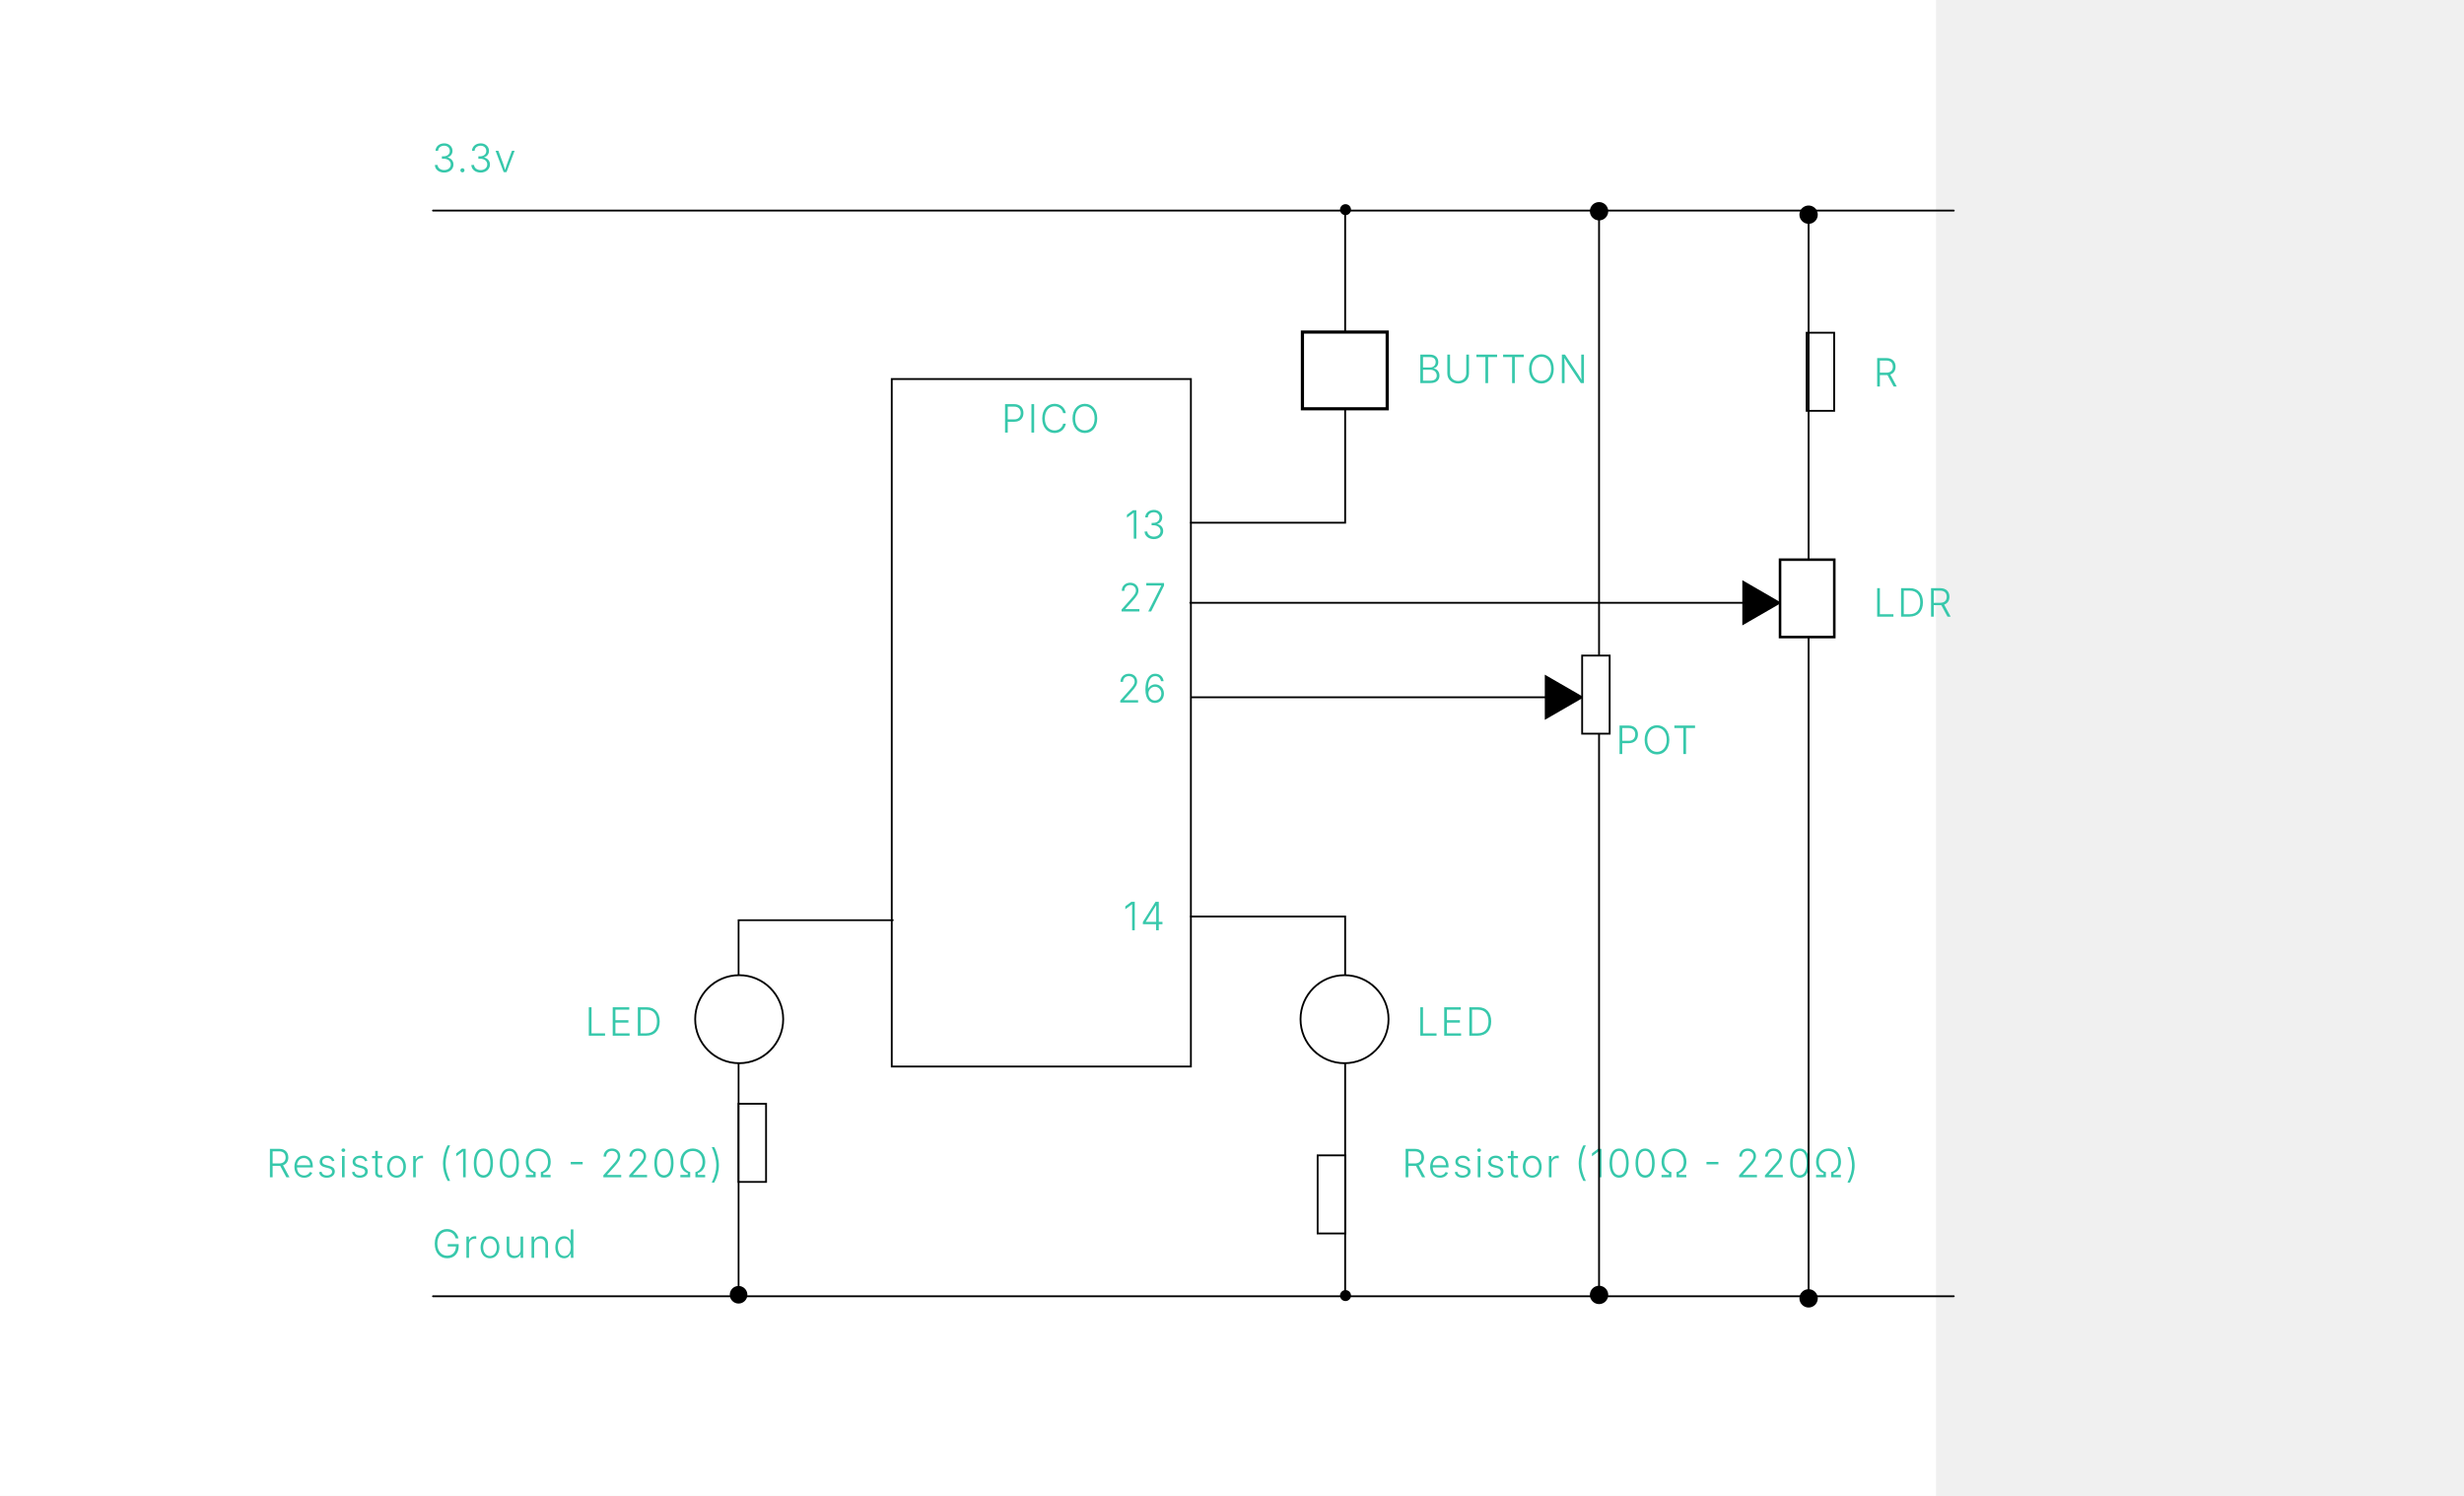
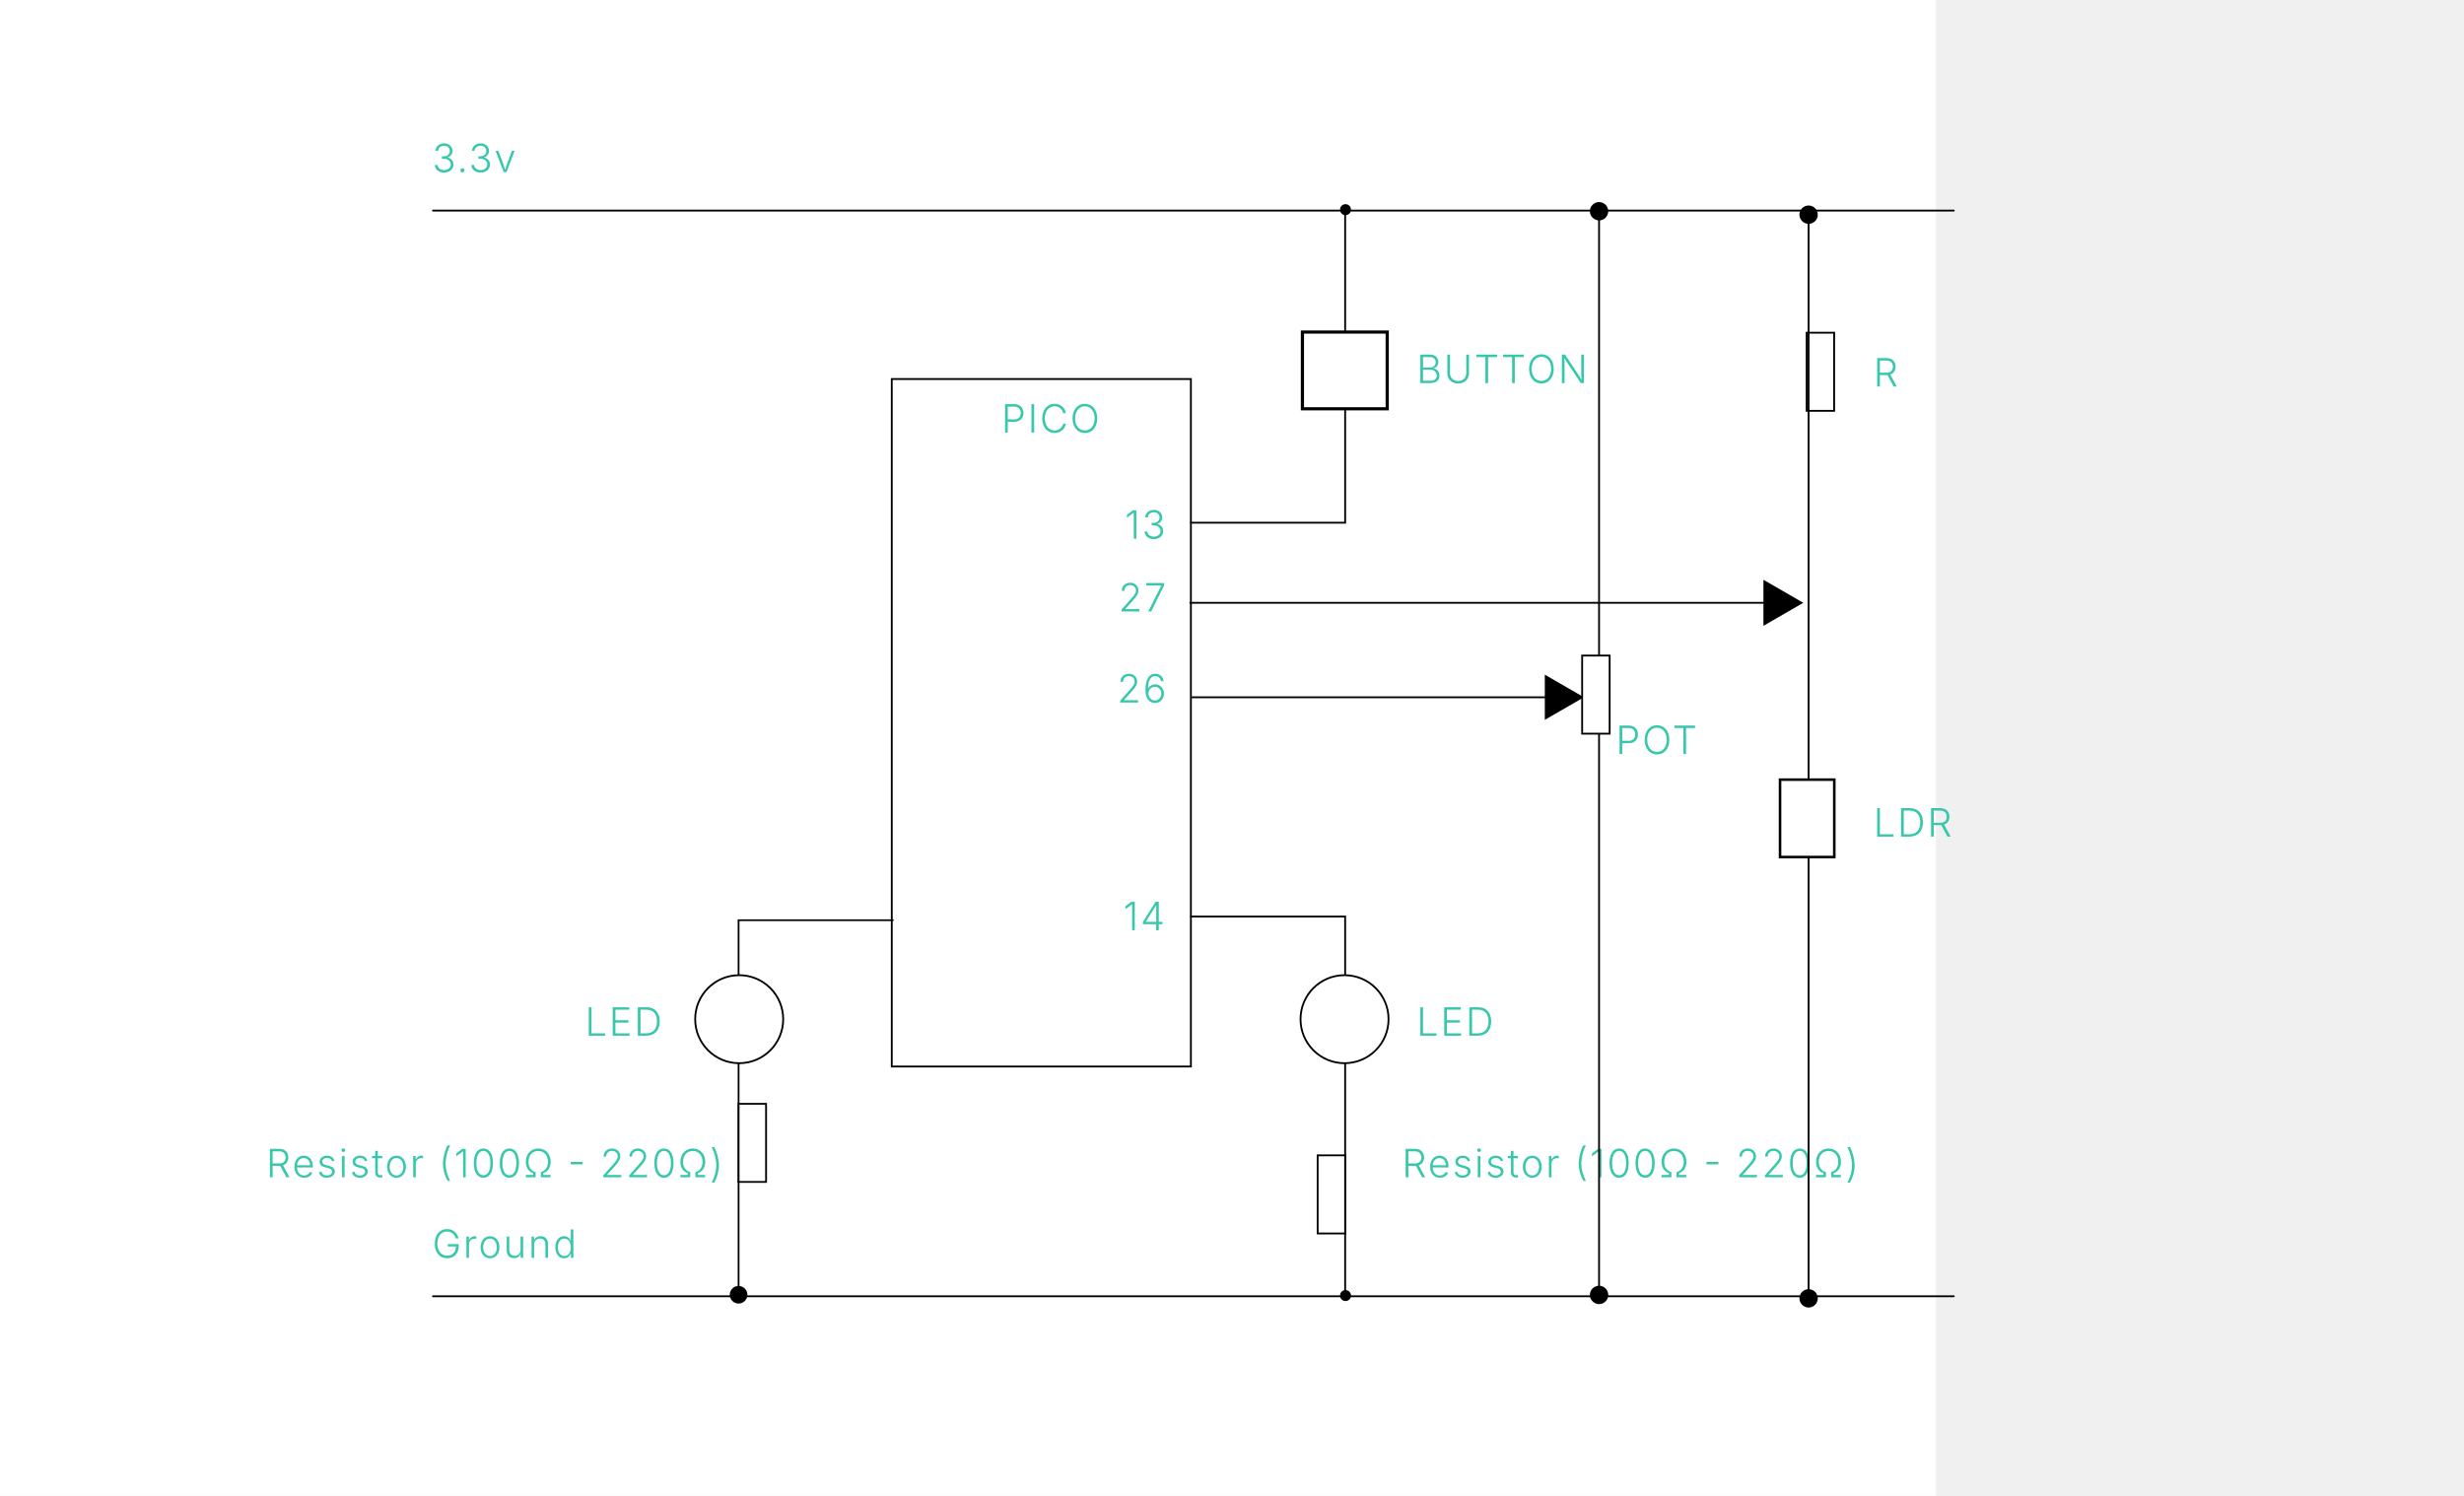
<svg xmlns="http://www.w3.org/2000/svg" width="14in" height="8.5in" viewBox="0 0 355.6 215.9" version="1.1" id="svg1">
  <defs id="defs1">
    <marker style="overflow:visible" id="marker12" refX="0" refY="0" orient="auto" markerWidth="2" markerHeight="2" viewBox="0 0 1 1" preserveAspectRatio="xMidYMid">
      <path transform="scale(0.5)" style="fill:context-stroke;fill-rule:evenodd;stroke:none" d="M 5,0 C 5,2.76 2.76,5 0,5 -2.76,5 -5,2.76 -5,0 c 0,-2.76 2.3,-5 5,-5 2.76,0 5,2.24 5,5 z" id="path12" />
    </marker>
    <marker style="overflow:visible" id="Dot" refX="0" refY="0" orient="auto" markerWidth="2" markerHeight="2" viewBox="0 0 1 1" preserveAspectRatio="xMidYMid">
      <path transform="scale(0.5)" style="fill:context-stroke;fill-rule:evenodd;stroke:none" d="M 5,0 C 5,2.76 2.76,5 0,5 -2.76,5 -5,2.76 -5,0 c 0,-2.76 2.3,-5 5,-5 2.76,0 5,2.24 5,5 z" id="path17" />
    </marker>
    <marker style="overflow:visible" id="marker10" refX="0" refY="0" orient="auto" markerWidth="2" markerHeight="2" viewBox="0 0 1 1" preserveAspectRatio="xMidYMid">
      <path transform="scale(0.5)" style="fill:context-stroke;fill-rule:evenodd;stroke:none" d="M 5,0 C 5,2.76 2.76,5 0,5 -2.76,5 -5,2.76 -5,0 c 0,-2.76 2.3,-5 5,-5 2.76,0 5,2.24 5,5 z" id="path10" />
    </marker>
    <marker style="overflow:visible" id="marker3" refX="0" refY="0" orient="auto-start-reverse" markerWidth="4" markerHeight="4" viewBox="0 0 1 1" preserveAspectRatio="xMidYMid">
      <path transform="scale(0.5)" style="fill:context-stroke;fill-rule:evenodd;stroke:context-stroke;stroke-width:1pt" d="M 5.77,0 -2.88,5 V -5 Z" id="path3" />
    </marker>
  </defs>
  <g id="layer1">
    <rect style="fill:#ffffff;stroke:none;stroke-width:0.265;stroke-linecap:round;stroke-dasharray:none" id="rect1" width="279.4" height="215.9" x="0" y="0" />
  </g>
  <g id="layer2">
    <rect style="fill:#ffffff;stroke:#000000;stroke-width:0.265;stroke-linecap:round;stroke-dasharray:none" id="rect2" width="43.171" height="99.224" x="128.697" y="54.706" />
    <text xml:space="preserve" style="font-style:normal;font-variant:normal;font-weight:300;font-stretch:normal;font-size:5.644px;font-family:Inter;-inkscape-font-specification:'Inter Light';text-align:start;letter-spacing:0.265px;writing-mode:lr-tb;direction:ltr;text-anchor:start;fill:#37c8ab;stroke:none;stroke-width:1.219;stroke-linecap:round;stroke-dasharray:none" x="144.499" y="62.44" id="text3">
      <tspan id="tspan3" style="font-style:normal;font-variant:normal;font-weight:300;font-stretch:normal;font-size:5.644px;font-family:Inter;-inkscape-font-specification:'Inter Light';letter-spacing:0.265px;fill:#37c8ab;stroke:none;stroke-width:1.219" x="144.499" y="62.44">PICO</tspan>
    </text>
    <text xml:space="preserve" style="font-style:normal;font-variant:normal;font-weight:300;font-stretch:normal;font-size:5.644px;font-family:Inter;-inkscape-font-specification:'Inter Light';text-align:start;letter-spacing:0.265px;writing-mode:lr-tb;direction:ltr;text-anchor:start;fill:#37c8ab;stroke:none;stroke-width:1.219;stroke-linecap:round;stroke-dasharray:none" x="62.384" y="24.846" id="text4">
      <tspan id="tspan4" style="font-style:normal;font-variant:normal;font-weight:300;font-stretch:normal;font-size:5.644px;font-family:Inter;-inkscape-font-specification:'Inter Light';letter-spacing:0.265px;fill:#37c8ab;stroke:none;stroke-width:1.219" x="62.384" y="24.846">3.3v</tspan>
    </text>
    <text xml:space="preserve" style="font-style:normal;font-variant:normal;font-weight:300;font-stretch:normal;font-size:5.644px;font-family:Inter;-inkscape-font-specification:'Inter Light';text-align:start;letter-spacing:0.265px;writing-mode:lr-tb;direction:ltr;text-anchor:start;fill:#37c8ab;stroke:none;stroke-width:1.219;stroke-linecap:round;stroke-dasharray:none" x="62.384" y="181.544" id="text7">
      <tspan id="tspan7" style="font-style:normal;font-variant:normal;font-weight:300;font-stretch:normal;font-size:5.644px;font-family:Inter;-inkscape-font-specification:'Inter Light';letter-spacing:0.265px;fill:#37c8ab;stroke:none;stroke-width:1.219" x="62.384" y="181.544">Ground</tspan>
    </text>
    <text xml:space="preserve" style="font-style:normal;font-variant:normal;font-weight:300;font-stretch:normal;font-size:5.644px;font-family:Inter;-inkscape-font-specification:'Inter Light';text-align:start;letter-spacing:0.265px;writing-mode:lr-tb;direction:ltr;text-anchor:start;fill:#37c8ab;stroke:none;stroke-width:1.219;stroke-linecap:round;stroke-dasharray:none" x="204.429" y="149.484" id="text15">
      <tspan id="tspan15" style="font-style:normal;font-variant:normal;font-weight:300;font-stretch:normal;font-size:5.644px;font-family:Inter;-inkscape-font-specification:'Inter Light';letter-spacing:0.265px;fill:#37c8ab;stroke:none;stroke-width:1.219" x="204.429" y="149.484">LED</tspan>
    </text>
    <text xml:space="preserve" style="font-style:normal;font-variant:normal;font-weight:300;font-stretch:normal;font-size:5.644px;font-family:Inter;-inkscape-font-specification:'Inter Light';text-align:start;letter-spacing:0.265px;writing-mode:lr-tb;direction:ltr;text-anchor:start;fill:#37c8ab;stroke:none;stroke-width:1.219;stroke-linecap:round;stroke-dasharray:none" x="233.182" y="108.832" id="text16">
      <tspan id="tspan16" style="font-style:normal;font-variant:normal;font-weight:300;font-stretch:normal;font-size:5.644px;font-family:Inter;-inkscape-font-specification:'Inter Light';letter-spacing:0.265px;fill:#37c8ab;stroke:none;stroke-width:1.219" x="233.182" y="108.832">POT</tspan>
    </text>
-     <text xml:space="preserve" style="font-style:normal;font-variant:normal;font-weight:300;font-stretch:normal;font-size:5.644px;font-family:Inter;-inkscape-font-specification:'Inter Light';text-align:start;letter-spacing:0.265px;writing-mode:lr-tb;direction:ltr;text-anchor:start;fill:#37c8ab;stroke:none;stroke-width:1.219;stroke-linecap:round;stroke-dasharray:none" x="270.364" y="89.002" id="text19">
-       <tspan id="tspan19" style="font-style:normal;font-variant:normal;font-weight:300;font-stretch:normal;font-size:5.644px;font-family:Inter;-inkscape-font-specification:'Inter Light';letter-spacing:0.265px;fill:#37c8ab;stroke:none;stroke-width:1.219" x="270.364" y="89.002">LDR</tspan>
+     <text xml:space="preserve" style="font-style:normal;font-variant:normal;font-weight:300;font-stretch:normal;font-size:5.644px;font-family:Inter;-inkscape-font-specification:'Inter Light';text-align:start;letter-spacing:0.265px;writing-mode:lr-tb;direction:ltr;text-anchor:start;fill:#37c8ab;stroke:none;stroke-width:1.219;stroke-linecap:round;stroke-dasharray:none" x="270.364" y="120.752" id="text19">
+       <tspan id="tspan19" style="font-style:normal;font-variant:normal;font-weight:300;font-stretch:normal;font-size:5.644px;font-family:Inter;-inkscape-font-specification:'Inter Light';letter-spacing:0.265px;fill:#37c8ab;stroke:none;stroke-width:1.219" x="270.364" y="120.752">LDR</tspan>
    </text>
    <text xml:space="preserve" style="font-style:normal;font-variant:normal;font-weight:300;font-stretch:normal;font-size:5.644px;font-family:Inter;-inkscape-font-specification:'Inter Light';text-align:start;letter-spacing:0.265px;writing-mode:lr-tb;direction:ltr;text-anchor:start;fill:#37c8ab;stroke:none;stroke-width:1.219;stroke-linecap:round;stroke-dasharray:none" x="270.364" y="55.787" id="text17">
      <tspan id="tspan17" style="font-style:normal;font-variant:normal;font-weight:300;font-stretch:normal;font-size:5.644px;font-family:Inter;-inkscape-font-specification:'Inter Light';letter-spacing:0.265px;fill:#37c8ab;stroke:none;stroke-width:1.219" x="270.364" y="55.787">R</tspan>
    </text>
    <text xml:space="preserve" style="font-style:normal;font-variant:normal;font-weight:300;font-stretch:normal;font-size:5.644px;font-family:Inter;-inkscape-font-specification:'Inter Light';text-align:start;letter-spacing:0.265px;writing-mode:lr-tb;direction:ltr;text-anchor:start;fill:#37c8ab;stroke:none;stroke-width:1.219;stroke-linecap:round;stroke-dasharray:none" x="161.408" y="88.258" id="text18">
      <tspan id="tspan18" style="font-style:normal;font-variant:normal;font-weight:300;font-stretch:normal;font-size:5.644px;font-family:Inter;-inkscape-font-specification:'Inter Light';letter-spacing:0.265px;fill:#37c8ab;stroke:none;stroke-width:1.219" x="161.408" y="88.258">27</tspan>
    </text>
    <text xml:space="preserve" style="font-style:normal;font-variant:normal;font-weight:300;font-stretch:normal;font-size:5.644px;font-family:Inter;-inkscape-font-specification:'Inter Light';text-align:start;letter-spacing:0.265px;writing-mode:lr-tb;direction:ltr;text-anchor:start;fill:#37c8ab;stroke:none;stroke-width:1.219;stroke-linecap:round;stroke-dasharray:none" x="161.218" y="101.396" id="text12">
      <tspan id="tspan12" style="font-style:normal;font-variant:normal;font-weight:300;font-stretch:normal;font-size:5.644px;font-family:Inter;-inkscape-font-specification:'Inter Light';letter-spacing:0.265px;fill:#37c8ab;stroke:none;stroke-width:1.219" x="161.218" y="101.396">26</tspan>
    </text>
    <text xml:space="preserve" style="font-style:normal;font-variant:normal;font-weight:300;font-stretch:normal;font-size:5.644px;font-family:Inter;-inkscape-font-specification:'Inter Light';text-align:start;letter-spacing:0.265px;writing-mode:lr-tb;direction:ltr;text-anchor:start;fill:#37c8ab;stroke:none;stroke-width:1.219;stroke-linecap:round;stroke-dasharray:none" x="84.428" y="149.484" id="text10">
      <tspan id="tspan10" style="font-style:normal;font-variant:normal;font-weight:300;font-stretch:normal;font-size:5.644px;font-family:Inter;-inkscape-font-specification:'Inter Light';letter-spacing:0.265px;fill:#37c8ab;stroke:none;stroke-width:1.219" x="84.428" y="149.484">LED</tspan>
    </text>
    <text xml:space="preserve" style="font-style:normal;font-variant:normal;font-weight:300;font-stretch:normal;font-size:5.644px;font-family:Inter;-inkscape-font-specification:'Inter Light';text-align:start;letter-spacing:0.265px;writing-mode:lr-tb;direction:ltr;text-anchor:start;fill:#37c8ab;stroke:none;stroke-width:1.219;stroke-linecap:round;stroke-dasharray:none" x="204.429" y="55.291" id="text1">
      <tspan id="tspan1" style="font-style:normal;font-variant:normal;font-weight:300;font-stretch:normal;font-size:5.644px;font-family:Inter;-inkscape-font-specification:'Inter Light';letter-spacing:0.265px;fill:#37c8ab;stroke:none;stroke-width:1.219" x="204.429" y="55.291">BUTTON</tspan>
    </text>
    <text xml:space="preserve" style="font-style:normal;font-variant:normal;font-weight:300;font-stretch:normal;font-size:5.644px;font-family:Inter;-inkscape-font-specification:'Inter Light';text-align:start;letter-spacing:0.265px;writing-mode:lr-tb;direction:ltr;text-anchor:start;fill:#37c8ab;stroke:none;stroke-width:1.219;stroke-linecap:round;stroke-dasharray:none" x="162.094" y="134.269" id="text5">
      <tspan id="tspan2" style="font-style:normal;font-variant:normal;font-weight:300;font-stretch:normal;font-size:5.644px;font-family:Inter;-inkscape-font-specification:'Inter Light';letter-spacing:0.265px;fill:#37c8ab;stroke:none;stroke-width:1.219" x="162.094" y="134.269">14</tspan>
    </text>
    <text xml:space="preserve" style="font-style:normal;font-variant:normal;font-weight:300;font-stretch:normal;font-size:5.644px;font-family:Inter;-inkscape-font-specification:'Inter Light';text-align:start;letter-spacing:0.265px;writing-mode:lr-tb;direction:ltr;text-anchor:start;fill:#37c8ab;stroke:none;stroke-width:1.219;stroke-linecap:round;stroke-dasharray:none" x="162.326" y="77.753" id="text8">
      <tspan id="tspan8" style="font-style:normal;font-variant:normal;font-weight:300;font-stretch:normal;font-size:5.644px;font-family:Inter;-inkscape-font-specification:'Inter Light';letter-spacing:0.265px;fill:#37c8ab;stroke:none;stroke-width:1.219" x="162.326" y="77.753">13</tspan>
    </text>
    <text xml:space="preserve" style="font-style:normal;font-variant:normal;font-weight:300;font-stretch:normal;font-size:5.644px;font-family:Inter;-inkscape-font-specification:'Inter Light';text-align:start;letter-spacing:0.265px;writing-mode:lr-tb;direction:ltr;text-anchor:start;fill:#37c8ab;stroke:none;stroke-width:1.219;stroke-linecap:round;stroke-dasharray:none" x="202.312" y="169.918" id="text13">
      <tspan id="tspan13" x="202.312" y="169.918">Resistor (100Ω - 220Ω)</tspan>
    </text>
    <text xml:space="preserve" style="font-style:normal;font-variant:normal;font-weight:300;font-stretch:normal;font-size:5.644px;font-family:Inter;-inkscape-font-specification:'Inter Light';text-align:start;letter-spacing:0.265px;writing-mode:lr-tb;direction:ltr;text-anchor:start;fill:#37c8ab;stroke:none;stroke-width:1.219;stroke-linecap:round;stroke-dasharray:none" x="38.405" y="169.918" id="text2">
      <tspan id="tspan9" x="38.405" y="169.918">Resistor (100Ω - 220Ω)</tspan>
    </text>
    <path style="fill:#999999;stroke:#000000;stroke-width:0.265;stroke-linecap:round;stroke-dasharray:none" d="M 62.489,30.393 H 281.966" id="path4" />
    <circle style="fill:#000000;stroke:none;stroke-width:0.265;stroke-linecap:round;stroke-dasharray:none" id="circle5" cx="194.182" cy="186.991" r="0.793" />
    <circle style="fill:#000000;stroke:none;stroke-width:0.265;stroke-linecap:round;stroke-dasharray:none" id="path6" cx="194.182" cy="-30.26" r="0.793" transform="scale(1,-1)" />
    <path style="fill:#999999;stroke:#000000;stroke-width:0.265;stroke-linecap:round;stroke-dasharray:none" d="M 62.489,187.091 H 281.966" id="path2" />
    <path style="fill:none;stroke:#000000;stroke-width:0.265;stroke-linecap:round;stroke-dasharray:none" d="m 171.869,132.284 h 22.26 v 54.06" id="path11" />
    <path style="fill:none;stroke:#000000;stroke-width:0.254;stroke-linecap:round;stroke-dasharray:none;marker-end:url(#marker12)" d="m 128.85,132.814 h -22.26 v 54.06" id="path8" />
    <path style="fill:none;stroke:#000000;stroke-width:0.265;stroke-linecap:round;stroke-dasharray:none" d="m 171.869,75.441 h 22.26 V 30.907" id="path5" />
    <circle style="fill:#ffffff;stroke:#000000;stroke-width:0.265;stroke-linecap:round;stroke-dasharray:none" id="circle11" cx="194.041" cy="147.102" r="6.351" />
    <circle style="fill:#ffffff;stroke:#000000;stroke-width:0.265;stroke-linecap:round;stroke-dasharray:none" id="path7" cx="-106.678" cy="147.102" r="6.351" transform="scale(-1,1)" />
    <rect style="fill:#ffffff;stroke:#000000;stroke-width:0.265;stroke-linecap:round;stroke-dasharray:none" id="rect18" width="3.968" height="11.274" x="190.161" y="166.75" />
    <rect style="fill:#ffffff;stroke:#000000;stroke-width:0.265;stroke-linecap:round;stroke-dasharray:none" id="rect11" width="3.968" height="11.274" x="260.733" y="48.018" />
    <rect style="fill:#ffffff;stroke:#000000;stroke-width:0.265;stroke-linecap:round;stroke-dasharray:none" id="rect3" width="3.968" height="11.274" x="-110.558" y="159.314" transform="scale(-1,1)" />
    <rect style="fill:#ffffff;stroke:#000000;stroke-width:0.461;stroke-linecap:round;stroke-dasharray:none" id="rect7" width="12.237" height="11.078" x="187.963" y="47.924" />
    <path style="fill:#31ab6d;fill-opacity:0.691;stroke:#000000;stroke-width:0.265;stroke-linecap:round;stroke-linejoin:round;stroke-dasharray:none;stroke-dashoffset:0;marker-end:url(#marker3)" d="m 172.026,100.638 h 52.798" id="path14" />
-     <path style="fill:#31ab6d;fill-opacity:0.691;stroke:#000000;stroke-width:0.265;stroke-linecap:round;stroke-linejoin:round;stroke-dasharray:none;stroke-dashoffset:0;marker-end:url(#marker3)" d="m 171.778,87.004 81.551,0" id="path1" />
+     <path style="fill:#31ab6d;fill-opacity:0.691;stroke:#000000;stroke-width:0.27;stroke-linecap:round;stroke-linejoin:round;stroke-dasharray:none;stroke-dashoffset:0;marker-end:url(#marker3)" d="m 171.783,87.004 h 84.627" id="path1" />
    <path style="fill:#31ab6d;fill-opacity:0.691;stroke:#000000;stroke-width:0.265;stroke-linecap:round;stroke-linejoin:round;stroke-dasharray:none;stroke-dashoffset:0;marker-start:url(#marker10);marker-end:url(#Dot)" d="M 230.773,186.899 V 30.489" id="path15" />
    <path style="fill:#31ab6d;fill-opacity:0.691;stroke:#000000;stroke-width:0.265;stroke-linecap:round;stroke-linejoin:round;stroke-dasharray:none;stroke-dashoffset:0;marker-start:url(#marker10);marker-end:url(#Dot)" d="M 261.013,187.394 V 30.984" id="path9" />
    <rect style="fill:#ffffff;stroke:#000000;stroke-width:0.265;stroke-linecap:round;stroke-dasharray:none" id="rect15" width="3.968" height="11.274" x="228.333" y="94.619" />
-     <rect style="fill:#ffffff;stroke:#000000;stroke-width:0.37;stroke-linecap:round;stroke-dasharray:none" id="rect8" width="7.829" height="11.169" x="256.892" y="80.779" />
+     <rect style="fill:#ffffff;stroke:#000000;stroke-width:0.37;stroke-linecap:round;stroke-dasharray:none" id="rect8" width="7.829" height="11.169" x="256.892" y="112.529" />
  </g>
</svg>
